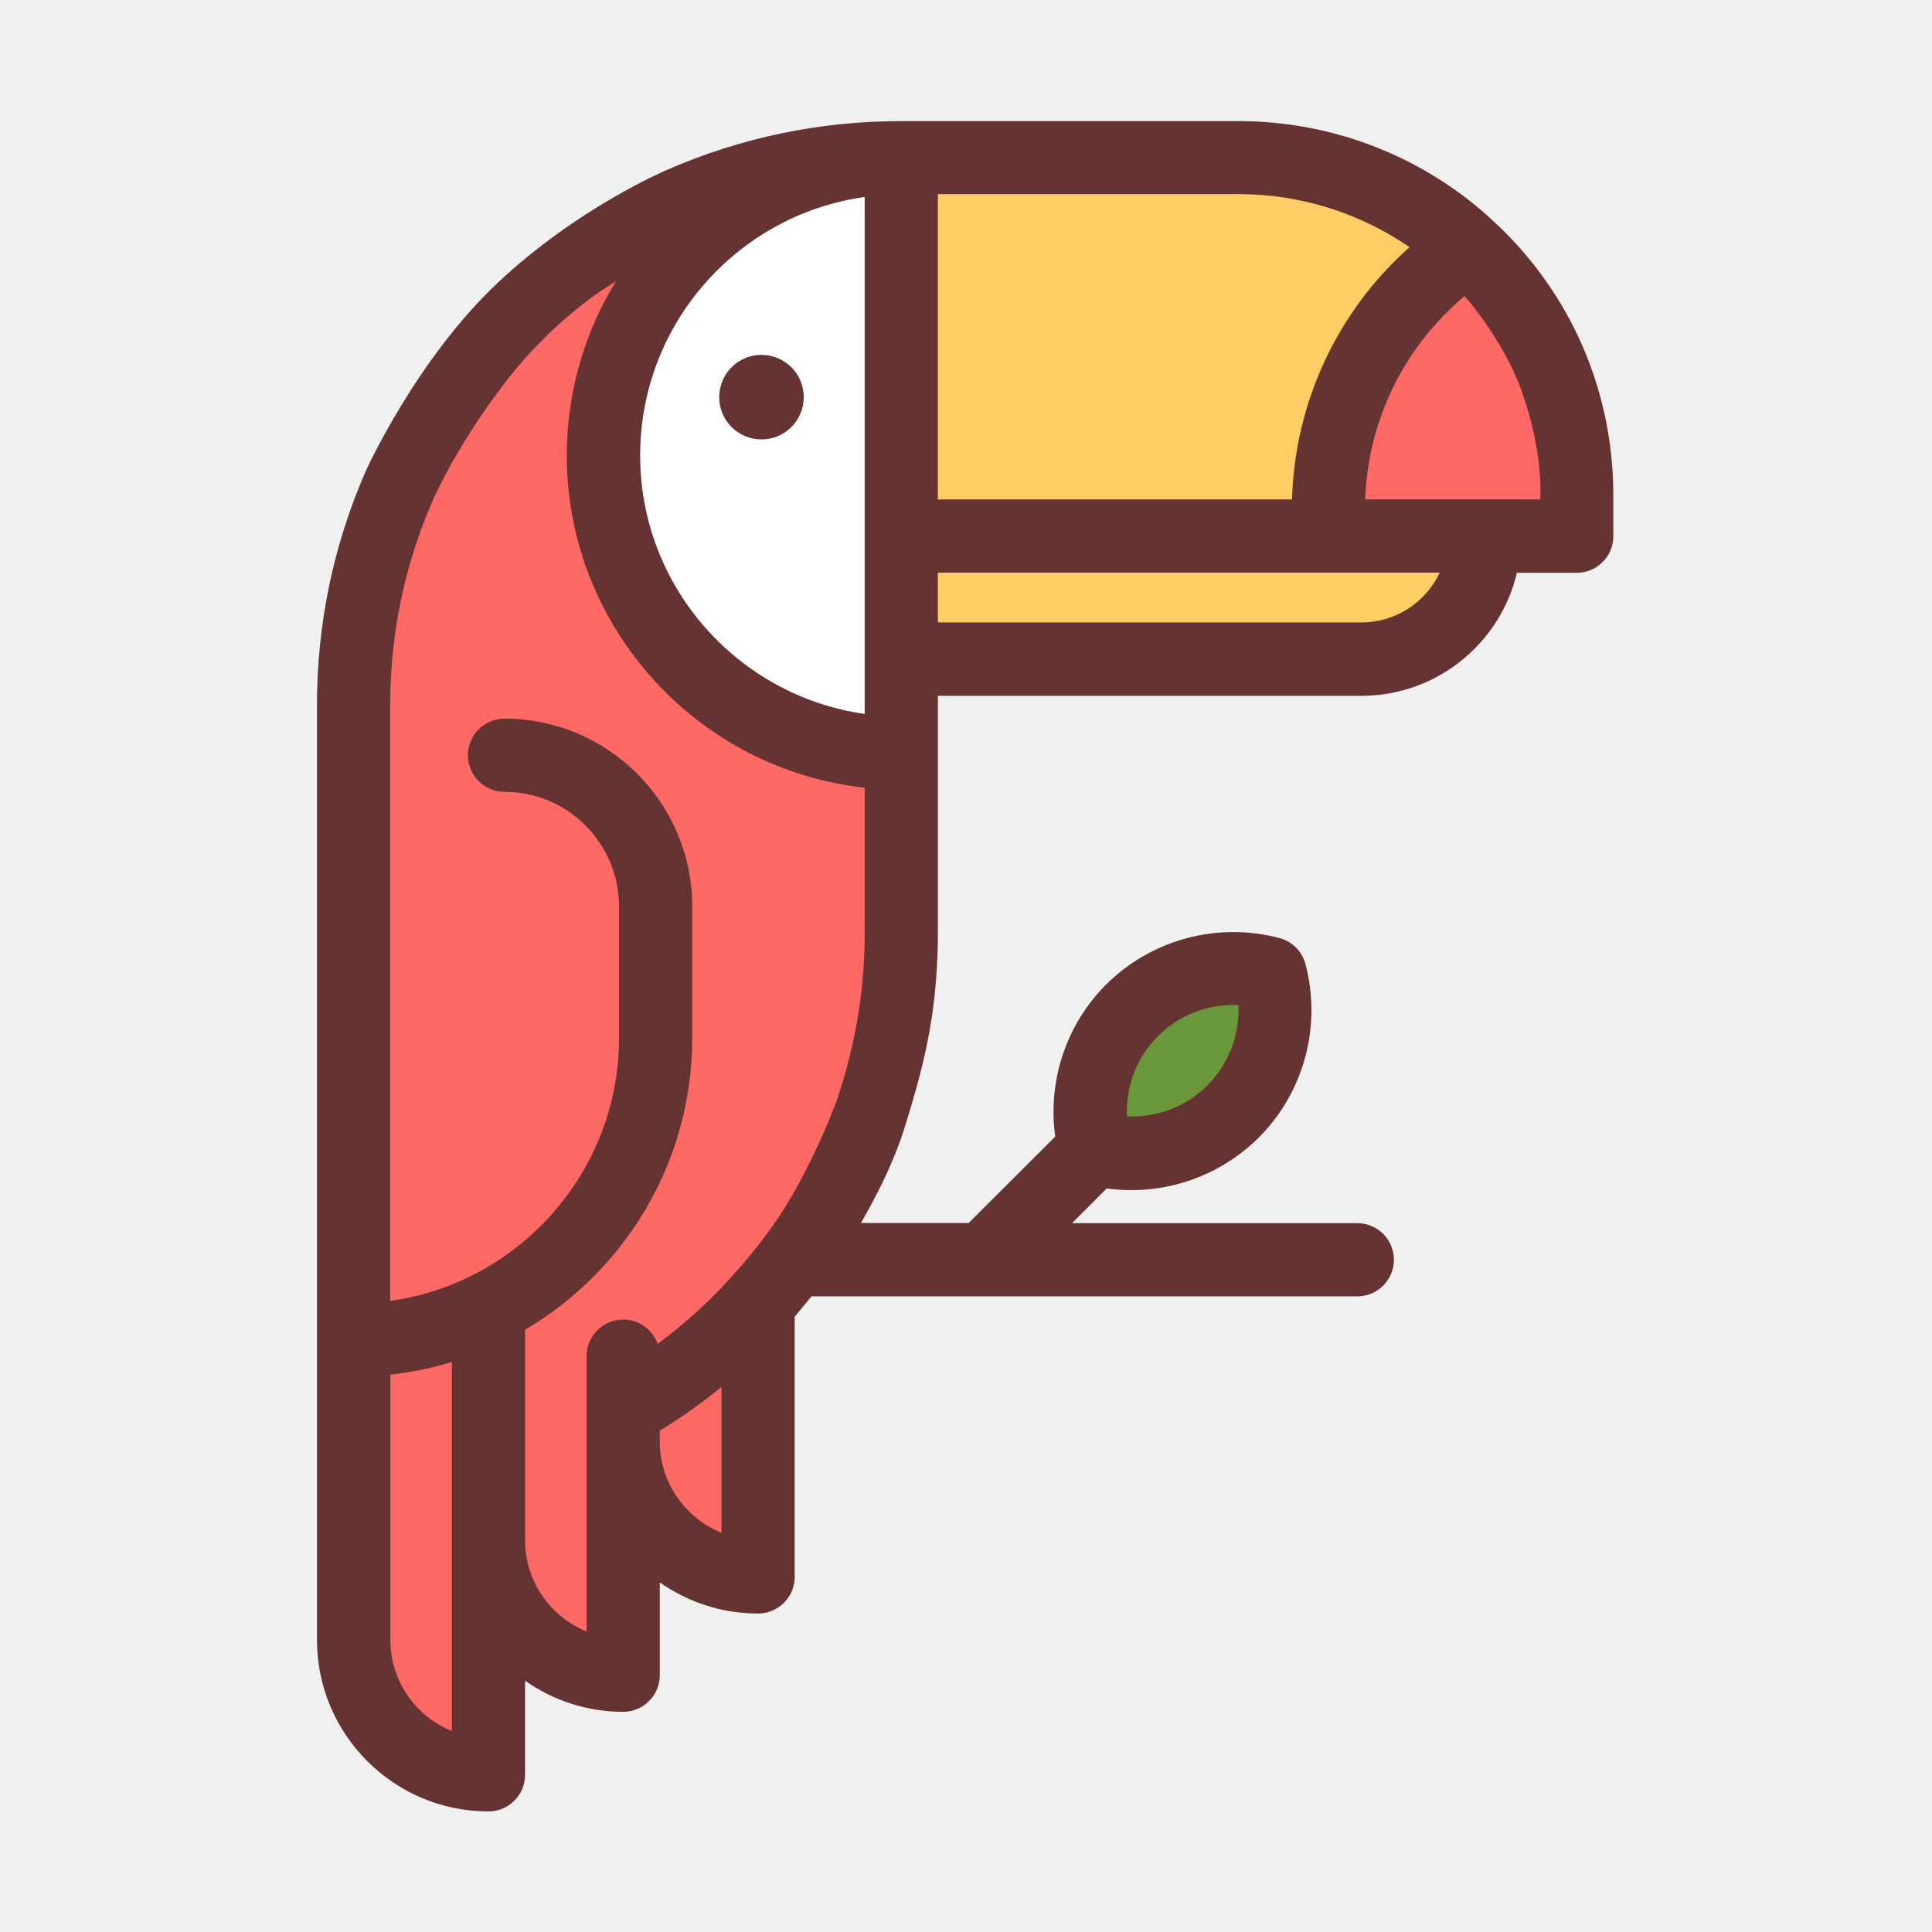
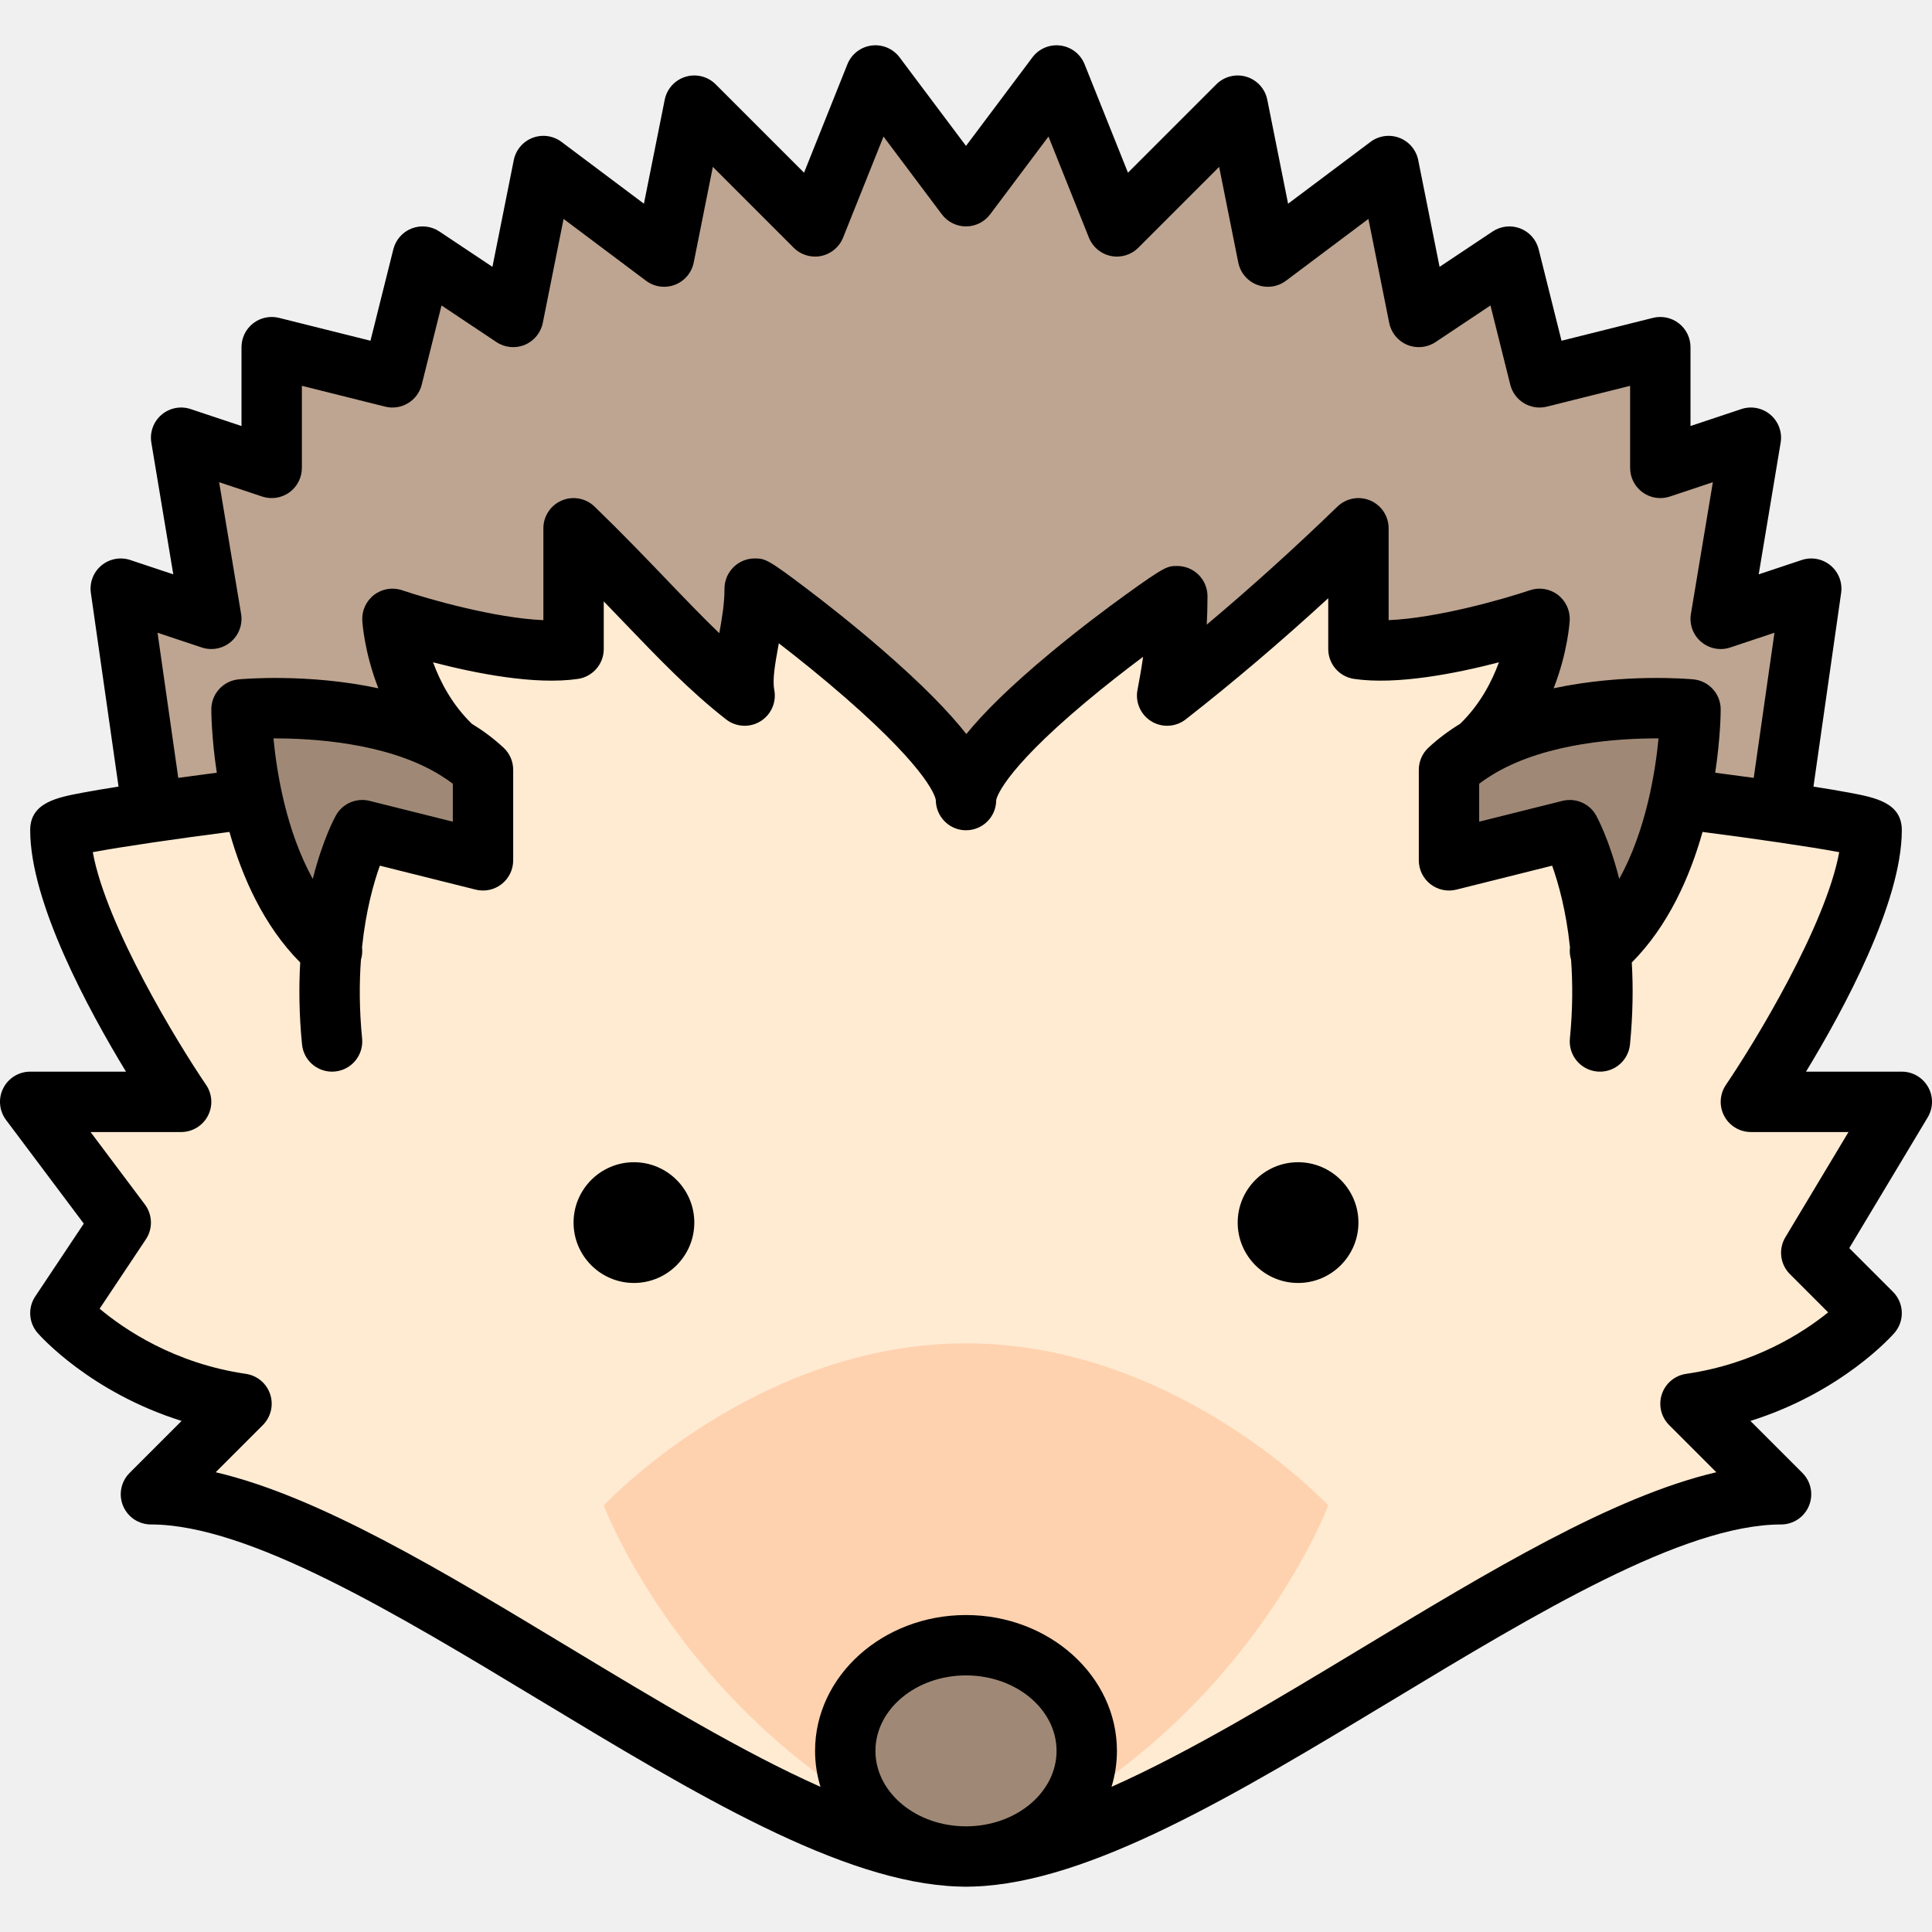
- <svg xmlns="http://www.w3.org/2000/svg" width="800px" height="800px" viewBox="0 0 1024 1024" class="icon" version="1.1">
-   <path d="M855.1 262.6v21.6c0 10.7-8.7 19.4-19.4 19.4H804c-8.8 37.3-42.4 65.2-82.4 65.2H497.1v125.9c0 15.1-1.1 30.2-3.3 45.1 0 0.2 0 0.3-0.1 0.4-2.9 19.4-8.3 38.4-14.1 57-7.5 24.6-22.2 49-23.3 51h57.1l45.9-45.8c-4.1-29.3 5.7-59.3 26.9-80.5 24-24 59.2-33.4 92-24.7 6.7 1.8 11.9 7 13.7 13.7 8.7 32.8-0.7 68-24.7 92-18 18-42.5 27.9-67.5 27.9-4.3 0-8.7-0.3-13.1-0.9l-18.4 18.4h151.2c10.7 0 19.4 8.7 19.4 19.4s-8.7 19.4-19.4 19.4H430.1c-1.2 1.5-6.9 8.4-8.5 10.3l-0.4 0.5v137.9c0 10.7-8.7 19.4-19.4 19.4-19.4 0-37.3-6.1-52.1-16.5v49.2c0 10.7-8.7 19.4-19.4 19.4-19.3 0-37.3-6.1-52-16.5v49.9c0 10.7-8.7 19.4-19.4 19.4-50.1 0-90.9-40.8-90.9-90.9V373.8c0-43.1 8.7-84.8 25.8-124 0 0 26.7-59.3 70.2-100.1 42.5-39.9 89.6-59.7 89.6-59.7 39.2-17.1 80.9-25.8 123.9-25.8h179.1c47.6 0 93.6 17.1 129.5 48.1 1.9 1.6 9.1 8.3 10.8 10 37.6 37.4 58.2 87.2 58.2 140.3z" fill="#663333" />
-   <path d="M806.3 206.7c12.3 34 10 58 10 58h-92.7c1.4-42 20.7-81 52.7-107.8 0.1 0.1 20.2 22.7 30 49.8z" fill="#FE6865" />
-   <path d="M497.1 303.5h266c-7.3 15.6-23.2 26.4-41.5 26.4H497.1v-26.4z" fill="#FFCC66" />
-   <path d="M656.4 532.7c0.7 15.7-5.1 31.3-16.5 42.6-11.3 11.3-26.9 17.2-42.6 16.4-0.7-15.7 5.1-31.3 16.5-42.6 11.3-11.3 26.9-17.1 42.6-16.4z" fill="#6A973A" />
-   <path d="M458.3 417.5v77.1c0 13.3-1 26.7-2.9 39.8 0 0.2 0 0.3-0.1 0.4-2.5 16.8-6.6 33.5-12.2 49.5 0 0-10.4 28.5-26.4 54.6-15.1 24.7-37.8 47.2-37.8 47.2-9.5 9.5-19.6 18.2-30.3 26.2-2.7-7.5-9.8-12.9-18.3-12.9-10.7 0-19.4 8.7-19.4 19.4v145.9c-19.1-7.7-32.6-26.5-32.6-48.3V704.8c53-31.2 88.6-88.9 88.6-154.7v-69.7c0-54.8-44.6-99.5-99.5-99.5-10.7 0-19.4 8.7-19.4 19.4s8.7 19.4 19.4 19.4c16.2 0 31.4 6.3 42.9 17.8 11.4 11.5 17.8 26.7 17.8 42.9v69.7c0 71-52.9 129.9-121.3 139.4V373.8c0-37.7 7.6-74.2 22.5-108.4 0 0 12.5-29.2 38.9-63.3 27.6-35.7 57.3-52.4 58.2-52.9-16.5 26.9-26 58.5-26 92.3 0.1 91 69.3 166.3 157.9 176z" fill="#FE6865" />
-   <path d="M458.3 104.4v274c-67.1-9.5-119-67.3-119-137 0-69.8 51.8-127.6 119-137z" fill="#FFFFFF" />
-   <path d="M403.6 188.1c12.4 0 22.4 10 22.4 22.4 0 12.4-10 22.4-22.4 22.4-12.4 0-22.4-10-22.4-22.4 0-12.4 10-22.4 22.4-22.4z" fill="#663333" />
-   <path d="M382.4 735.1v77.3c-19.1-7.7-32.7-26.5-32.7-48.3v-5.8c11.5-7 22.4-14.8 32.7-23.2zM239.5 721.9V917.5c-19.1-7.7-32.6-26.5-32.6-48.3V728.6c11.2-1.3 22.1-3.5 32.6-6.7z" fill="#FE6865" />
-   <path d="M747.1 131c-26.5-18.2-58-28.1-90.4-28.1H497.1v161.8h187.7c1.5-51.6 24.1-99.8 62.3-133.7z" fill="#FFCC66" />
+ <svg xmlns="http://www.w3.org/2000/svg" height="800px" width="800px" version="1.1" id="Layer_1" viewBox="0 0 512 512" xml:space="preserve">
+   <polygon style="fill:#BEA591;" points="472,212 480,156 456,164 464,116 440,124 440,92 408,100 400,68 376,84 368,44 336,68   328,28 296,60 280,20 256,52 232,20 216,60 184,28 176,68 144,44 136,84 112,68 104,100 72,92 72,124 48,116 56,164 32,156 40,212   " />
+   <path style="fill:#FFEBD2;" d="M504,292h-40c0,0,32-55,32-80h-48l-56.094-13.825C400.667,184,408,164,408,164s-23.667,4.667-47,8  l-1-32c-17.333,20.333-30.646,31.851-45.333,43.333c-1.667-8,0-21.333-2.667-25.333c-0.37-0.555-56,38-56,54  c0-16-55.63-56.555-56-56c-2.667,4-1,20.336-2.667,28.336c-14.687-11.483-28-24.003-45.333-44.336v32c-24,1.667-48-8-48-8  s7.333,20,16.094,34.175L64,212H16c0,25,24,80,24,80H8l24,32l-16,24c0,0,17,19.5,48,24l-24,24c61,1.5,158.5,96,216,96  s155-92.5,216-96l-24-24c31-4.5,48-24,48-24l-16-16L504,292z" />
+   <path style="fill:#FFD2AF;" d="M256,356c-56,0-96,42.947-96,42.947s24,64.421,96,93.053c72-28.632,96-93.053,96-93.053  S312,356,256,356z" />
+   <g>
+     <ellipse style="fill:#9F8976;" cx="256" cy="464" rx="32" ry="28" />
+     <path style="fill:#9F8976;" d="M88,250c0-28.91,8-30,8-30l32,8v-24c-21.683-21.683-64-16-64-16s-7.258,25.131,24,63V250z" />
+     <path style="fill:#9F8976;" d="M423,254c0-24.145-9-33-9-33l-31,7l1-25c18.108-18.108,64-15,64-15s1.738,33.372-24,66H423z" />
+   </g>
+   <path d="M168,308c-8.822,0-16,7.178-16,16s7.178,16,16,16s16-7.178,16-16S176.822,308,168,308z" />
+   <path d="M344,308c-8.822,0-16,7.178-16,16s7.178,16,16,16s16-7.178,16-16S352.822,308,344,308z" />
+   <path d="M510.961,288.059c-1.42-2.508-4.079-4.059-6.961-4.059h-25.389c9.98-16.415,25.389-44.859,25.389-64  c0-7.327-7.13-8.664-14.026-9.956c-2.536-0.476-5.679-1.008-9.387-1.589l7.332-51.324c0.392-2.745-0.665-5.497-2.793-7.273  s-5.025-2.325-7.656-1.448l-11.395,3.798l5.815-34.894c0.461-2.767-0.561-5.574-2.694-7.397c-2.133-1.823-5.065-2.396-7.727-1.507  L448,112.9V92c0-2.463-1.135-4.79-3.077-6.306s-4.474-2.052-6.864-1.456l-24.239,6.06l-6.06-24.239  c-0.631-2.524-2.45-4.583-4.876-5.521c-2.427-0.938-5.158-0.637-7.322,0.806l-14.061,9.374l-5.657-28.286  c-0.539-2.694-2.423-4.924-4.989-5.904c-2.567-0.98-5.458-0.575-7.655,1.073l-21.845,16.384l-5.51-27.553  c-0.579-2.893-2.703-5.233-5.526-6.088c-2.825-0.855-5.889-0.086-7.975,2l-23.421,23.421L287.429,17.03  c-1.074-2.685-3.512-4.581-6.379-4.96c-2.867-0.378-5.715,0.818-7.449,3.131L256,38.667L238.4,15.2  c-1.735-2.313-4.581-3.51-7.449-3.131c-2.867,0.379-5.305,2.275-6.379,4.96l-11.494,28.735l-23.421-23.421  c-2.086-2.086-5.152-2.855-7.975-2c-2.824,0.855-4.948,3.195-5.526,6.088l-5.51,27.553L148.8,37.6  c-2.198-1.648-5.087-2.055-7.655-1.073c-2.566,0.98-4.45,3.21-4.989,5.904l-5.657,28.286l-14.061-9.374  c-2.165-1.443-4.896-1.742-7.322-0.806c-2.427,0.938-4.246,2.998-4.876,5.521l-6.06,24.239l-24.239-6.06  c-2.391-0.596-4.922-0.06-6.864,1.456C65.135,87.21,64,89.537,64,92v20.9l-13.47-4.49c-2.663-0.888-5.595-0.315-7.727,1.507  c-2.133,1.823-3.156,4.63-2.694,7.397l5.815,34.894l-11.395-3.798c-2.632-0.877-5.527-0.329-7.656,1.448  c-2.129,1.776-3.186,4.528-2.793,7.273l7.332,51.324c-3.708,0.581-6.851,1.113-9.387,1.589C15.13,211.336,8,212.673,8,220  c0,19.141,15.409,47.585,25.389,64H8c-3.03,0-5.8,1.712-7.155,4.422s-1.063,5.954,0.755,8.377l20.604,27.472l-12.86,19.291  c-2.002,3.003-1.746,6.974,0.626,9.694c0.652,0.748,13.928,15.702,38.154,23.306l-13.78,13.78c-2.288,2.288-2.973,5.729-1.734,8.718  c1.239,2.989,4.154,4.94,7.39,4.94c25.898,0,65.078,23.656,102.967,46.533c41.195,24.873,80.151,48.383,110.938,49.417  c0.694,0.033,1.392,0.05,2.095,0.05c0.703,0,1.401-0.017,2.095-0.05c30.787-1.034,69.743-24.544,110.938-49.417  C406.922,427.656,446.102,404,472,404c3.236,0,6.153-1.949,7.391-4.938s0.554-6.43-1.734-8.718l-13.78-13.78  c24.226-7.604,37.502-22.558,38.154-23.306c2.764-3.17,2.601-7.939-0.374-10.914l-11.583-11.583l20.786-34.644  C512.343,293.645,512.382,290.566,510.961,288.059z M53.47,171.589c2.661,0.887,5.594,0.315,7.727-1.507  c2.133-1.823,3.156-4.63,2.694-7.396l-5.815-34.894l11.395,3.797c2.439,0.813,5.121,0.405,7.208-1.1  C78.764,128.986,80,126.572,80,124v-21.754l22.06,5.515c4.287,1.07,8.63-1.535,9.702-5.821l5.247-20.987l14.555,9.703  c2.22,1.48,5.034,1.755,7.499,0.735c2.466-1.022,4.26-3.206,4.783-5.823l5.51-27.553L171.2,74.4  c2.198,1.647,5.087,2.054,7.655,1.073c2.566-0.98,4.45-3.21,4.989-5.905l5.068-25.342l21.43,21.431  c1.901,1.901,4.63,2.721,7.265,2.179c2.634-0.541,4.821-2.369,5.819-4.865l10.713-26.783L249.6,56.8c1.511,2.015,3.882,3.2,6.4,3.2  c2.518,0,4.889-1.186,6.4-3.2l15.459-20.612l10.713,26.783c0.999,2.497,3.185,4.325,5.819,4.865  c2.633,0.541,5.364-0.278,7.265-2.179l21.43-21.431l5.068,25.342c0.539,2.694,2.423,4.924,4.989,5.905  c2.568,0.98,5.458,0.575,7.655-1.073l21.845-16.384l5.51,27.553c0.523,2.617,2.317,4.801,4.783,5.823  c2.465,1.02,5.278,0.746,7.499-0.735l14.555-9.703l5.247,20.987c1.071,4.286,5.413,6.889,9.702,5.821l22.06-5.515V124  c0,2.572,1.236,4.986,3.322,6.49c2.087,1.504,4.768,1.913,7.208,1.1l11.395-3.797l-5.815,34.894  c-0.461,2.767,0.561,5.574,2.694,7.396c2.133,1.822,5.064,2.395,7.727,1.507l11.72-3.907l-5.495,38.462  c-3.89-0.536-7.454-1.009-10.208-1.369C455.957,195.443,456,188.715,456,188c0-4.128-3.141-7.578-7.25-7.965  c-1.156-0.108-18.375-1.621-37.017,2.367c3.738-9.598,4.226-17.422,4.256-17.975c0.142-2.65-1.041-5.197-3.155-6.801  c-2.114-1.604-4.887-2.053-7.401-1.204c-6.795,2.301-24.564,7.394-37.433,7.924V140c0-3.211-1.92-6.112-4.877-7.365  c-2.958-1.254-6.376-0.617-8.685,1.615c-11.489,11.112-23.086,21.583-34.634,31.276C319.93,163.177,320,160.679,320,158  c0-2.122-0.849-4.161-2.349-5.661s-3.542-2.347-5.663-2.347c-2.537,0-3.139,0-13.83,7.723c-4.722,3.411-11.959,8.813-19.626,15.177  c-10.834,8.991-17.88,16.02-22.443,21.633c-4.542-5.777-11.602-13.085-22.513-22.529c-7.661-6.63-14.891-12.284-19.607-15.859  c-10.447-7.919-11.201-8.145-13.958-8.145c-2.122,0-4.162,0.847-5.663,2.347c-1.5,1.5-2.349,3.54-2.349,5.661  c0,3.96-0.679,7.941-1.378,11.808c-4.503-4.338-9.039-9.064-13.934-14.167c-5.567-5.803-11.878-12.38-19.125-19.39  c-2.308-2.232-5.728-2.87-8.685-1.615C145.92,133.888,144,136.789,144,140v24.347c-12.868-0.532-30.637-5.624-37.431-7.923  c-2.513-0.852-5.286-0.403-7.402,1.201c-2.115,1.603-3.297,4.152-3.156,6.803c0.03,0.553,0.518,8.377,4.256,17.975  c-18.642-3.988-35.862-2.476-37.017-2.367C59.141,180.422,56,183.872,56,188c0,0.715,0.043,7.443,1.452,16.775  c-2.753,0.36-6.317,0.833-10.208,1.369l-5.495-38.462L53.47,171.589z M439.531,195.682c-0.871,9.054-3.353,24.475-10.42,37.24  c-2.655-10.506-5.873-16.369-6.134-16.836c-1.439-2.565-4.133-4.086-6.976-4.086c-0.644,0-1.295,0.077-1.941,0.239L392,217.754  v-10.049c1.127-0.864,2.313-1.662,3.541-2.409c0.292-0.149,0.575-0.32,0.851-0.508C410.157,196.826,429.097,195.642,439.531,195.682  z M115.619,204.794c0.267,0.182,0.542,0.347,0.823,0.491c1.233,0.75,2.426,1.551,3.558,2.419v10.049l-22.06-5.515  c-3.5-0.876-7.152,0.702-8.917,3.847c-0.262,0.467-3.479,6.33-6.134,16.836c-7.067-12.767-9.55-28.189-10.42-37.24  C82.9,195.657,101.854,196.831,115.619,204.794z M257.447,483.96c-0.483,0.015-0.972,0.04-1.447,0.04s-0.964-0.024-1.447-0.04  C241.991,483.334,232,474.623,232,464c0-11.028,10.767-20,24-20s24,8.972,24,20C280,474.623,270.009,483.334,257.447,483.96z   M474.343,337.657l10.135,10.135c-6.727,5.437-19.506,13.66-37.628,16.291c-2.996,0.435-5.489,2.523-6.443,5.396  c-0.954,2.873-0.205,6.038,1.936,8.179l12.503,12.502c-27.366,6.393-59.947,26.066-94.083,46.676  c-22.588,13.638-45.626,27.544-66.195,36.689c0.927-3.036,1.432-6.228,1.432-9.525c0-19.851-17.944-36-40-36s-40,16.149-40,36  c0,3.297,0.505,6.489,1.432,9.525c-20.569-9.145-43.606-23.051-66.195-36.689c-34.136-20.61-66.717-40.283-94.083-46.676  l12.503-12.502c2.141-2.141,2.89-5.306,1.936-8.179s-3.447-4.96-6.443-5.396c-19.031-2.763-32.334-11.878-38.75-17.261  l12.256-18.384c1.882-2.822,1.779-6.524-0.256-9.237L24,300h24c2.964,0,5.686-1.639,7.072-4.26c1.386-2.62,1.209-5.792-0.459-8.243  c-7.691-11.296-26.464-42.172-30.025-61.665c7.729-1.448,22.477-3.592,36.218-5.362c3.358,11.913,9.061,24.849,18.752,34.6  c-0.376,6.514-0.302,13.771,0.481,21.715c0.407,4.13,3.887,7.215,7.952,7.215c0.263,0,0.528-0.013,0.795-0.039  c4.396-0.434,7.61-4.35,7.176-8.747c-0.765-7.753-0.759-14.736-0.309-20.875c0.327-1.072,0.422-2.196,0.291-3.294  c1.006-9.729,3.085-17.06,4.724-21.633l25.393,6.349c2.392,0.597,4.922,0.061,6.864-1.456c1.94-1.515,3.075-3.842,3.075-6.305v-24  c0-2.222-0.924-4.344-2.551-5.857c-2.59-2.409-5.423-4.51-8.418-6.342c-5.207-5.06-8.37-11.089-10.259-16.281  c11.199,2.917,27.009,6.07,38.392,4.396C157.09,179.338,160,175.969,160,172v-12.629c1.746,1.807,3.453,3.585,5.142,5.346  c9.489,9.89,17.684,18.432,27.264,25.922c2.625,2.054,6.249,2.264,9.094,0.527c2.845-1.736,4.316-5.054,3.692-8.328  c-0.531-2.788,0.23-6.98,1.036-11.419c0.057-0.31,0.113-0.623,0.17-0.938c5.068,3.901,11.416,8.988,17.725,14.497  c22.72,19.839,23.829,26.618,23.877,27.06c0.001,0.143,0.015,0.282,0.023,0.422c0.007,0.125,0.007,0.251,0.021,0.375  c0.014,0.13,0.039,0.257,0.059,0.386c0.021,0.138,0.037,0.276,0.064,0.411c0.019,0.09,0.047,0.178,0.069,0.267  c0.041,0.169,0.08,0.339,0.131,0.504c0.009,0.029,0.022,0.057,0.032,0.086c1.046,3.208,4.051,5.539,7.6,5.539  c4.418,0,7.999-3.554,7.999-7.972c0.006-0.066,0.877-6.861,23.757-26.022c5.282-4.423,10.604-8.559,15.174-11.973  c-0.427,3.087-0.945,5.945-1.485,8.778c-0.624,3.273,0.847,6.591,3.692,8.328c2.846,1.735,6.469,1.526,9.094-0.527  c12.529-9.796,25.182-20.553,37.77-32.107V172c0,3.969,2.91,7.338,6.837,7.915c11.388,1.674,27.193-1.478,38.391-4.395  c-1.889,5.194-5.052,11.222-10.257,16.28c-2.996,1.832-5.829,3.933-8.419,6.343C376.924,199.656,376,201.778,376,204v24  c0,2.463,1.135,4.79,3.077,6.306s4.473,2.053,6.864,1.456l25.391-6.348c1.642,4.582,3.72,11.913,4.726,21.634  c-0.131,1.097-0.036,2.22,0.291,3.291c0.451,6.139,0.456,13.123-0.309,20.876c-0.434,4.397,2.78,8.313,7.176,8.747  c0.267,0.026,0.532,0.039,0.795,0.039c4.064,0,7.544-3.085,7.952-7.215c0.783-7.944,0.857-15.201,0.481-21.715  c9.691-9.751,15.394-22.687,18.752-34.6c13.741,1.77,28.487,3.915,36.216,5.362c-3.564,19.475-22.334,50.363-30.024,61.667  c-1.667,2.45-1.843,5.623-0.457,8.242S461.036,300,464,300h25.871l-16.73,27.885C471.251,331.032,471.748,335.061,474.343,337.657z" />
</svg>
